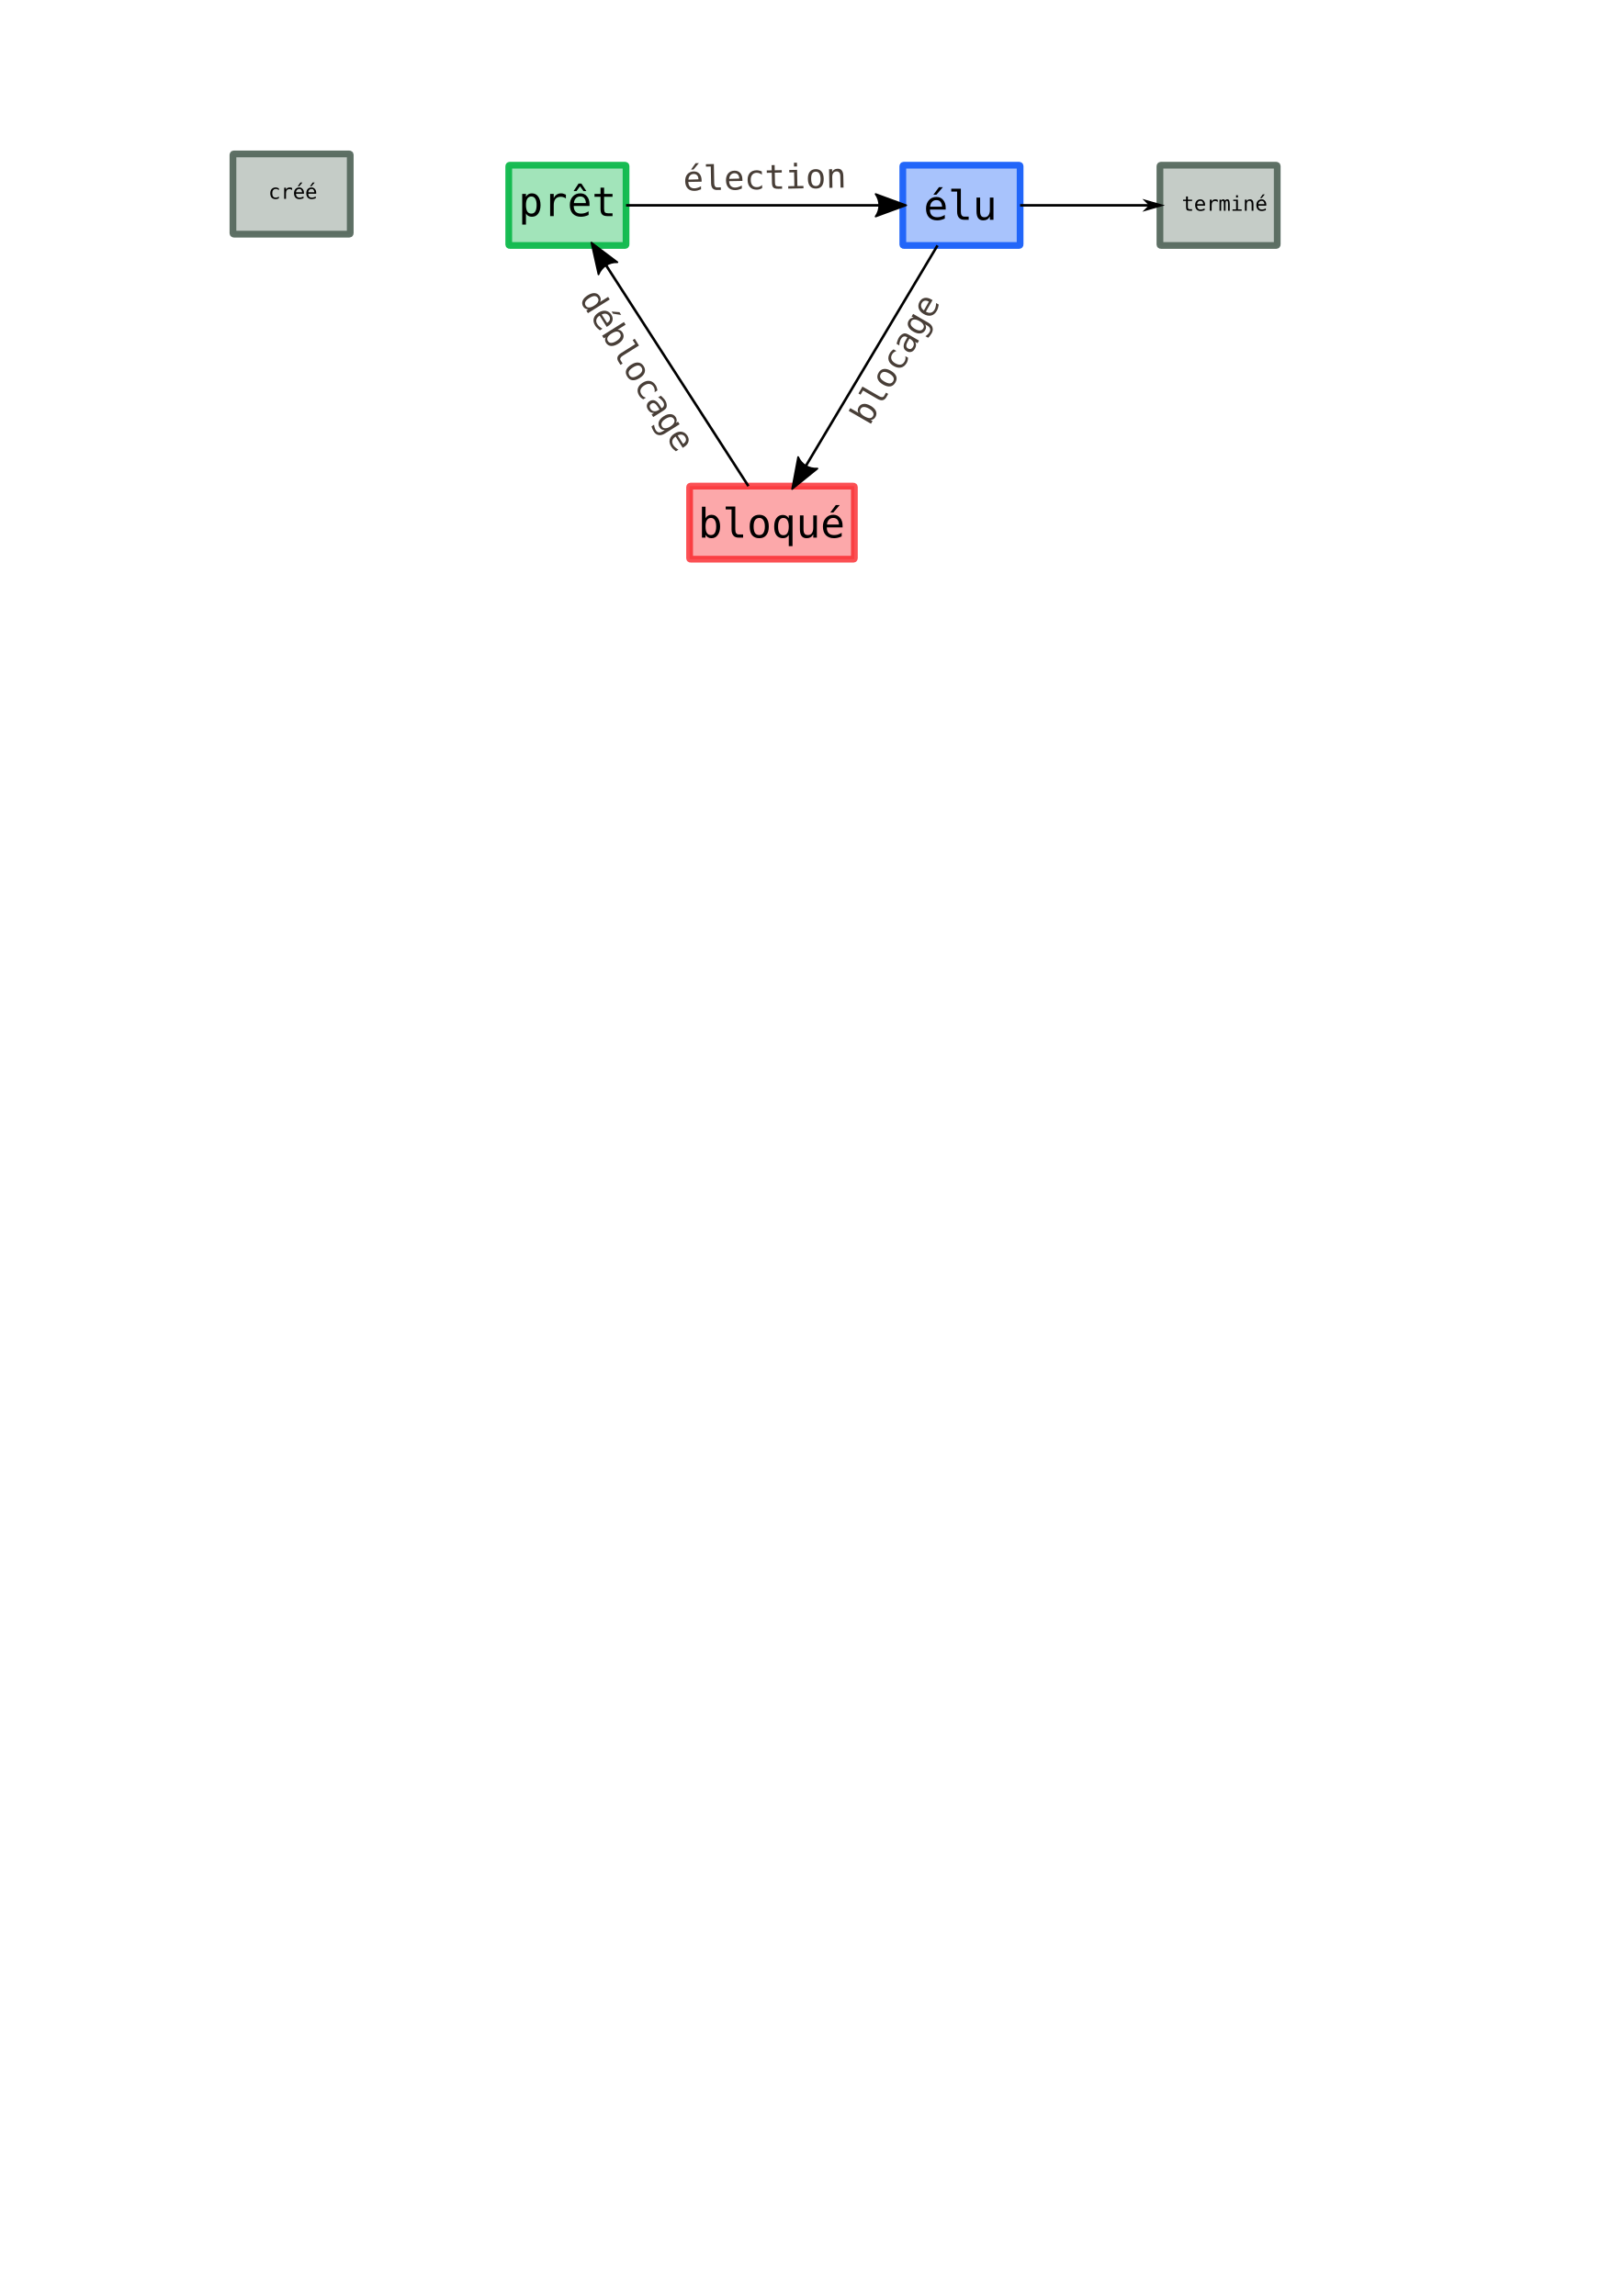
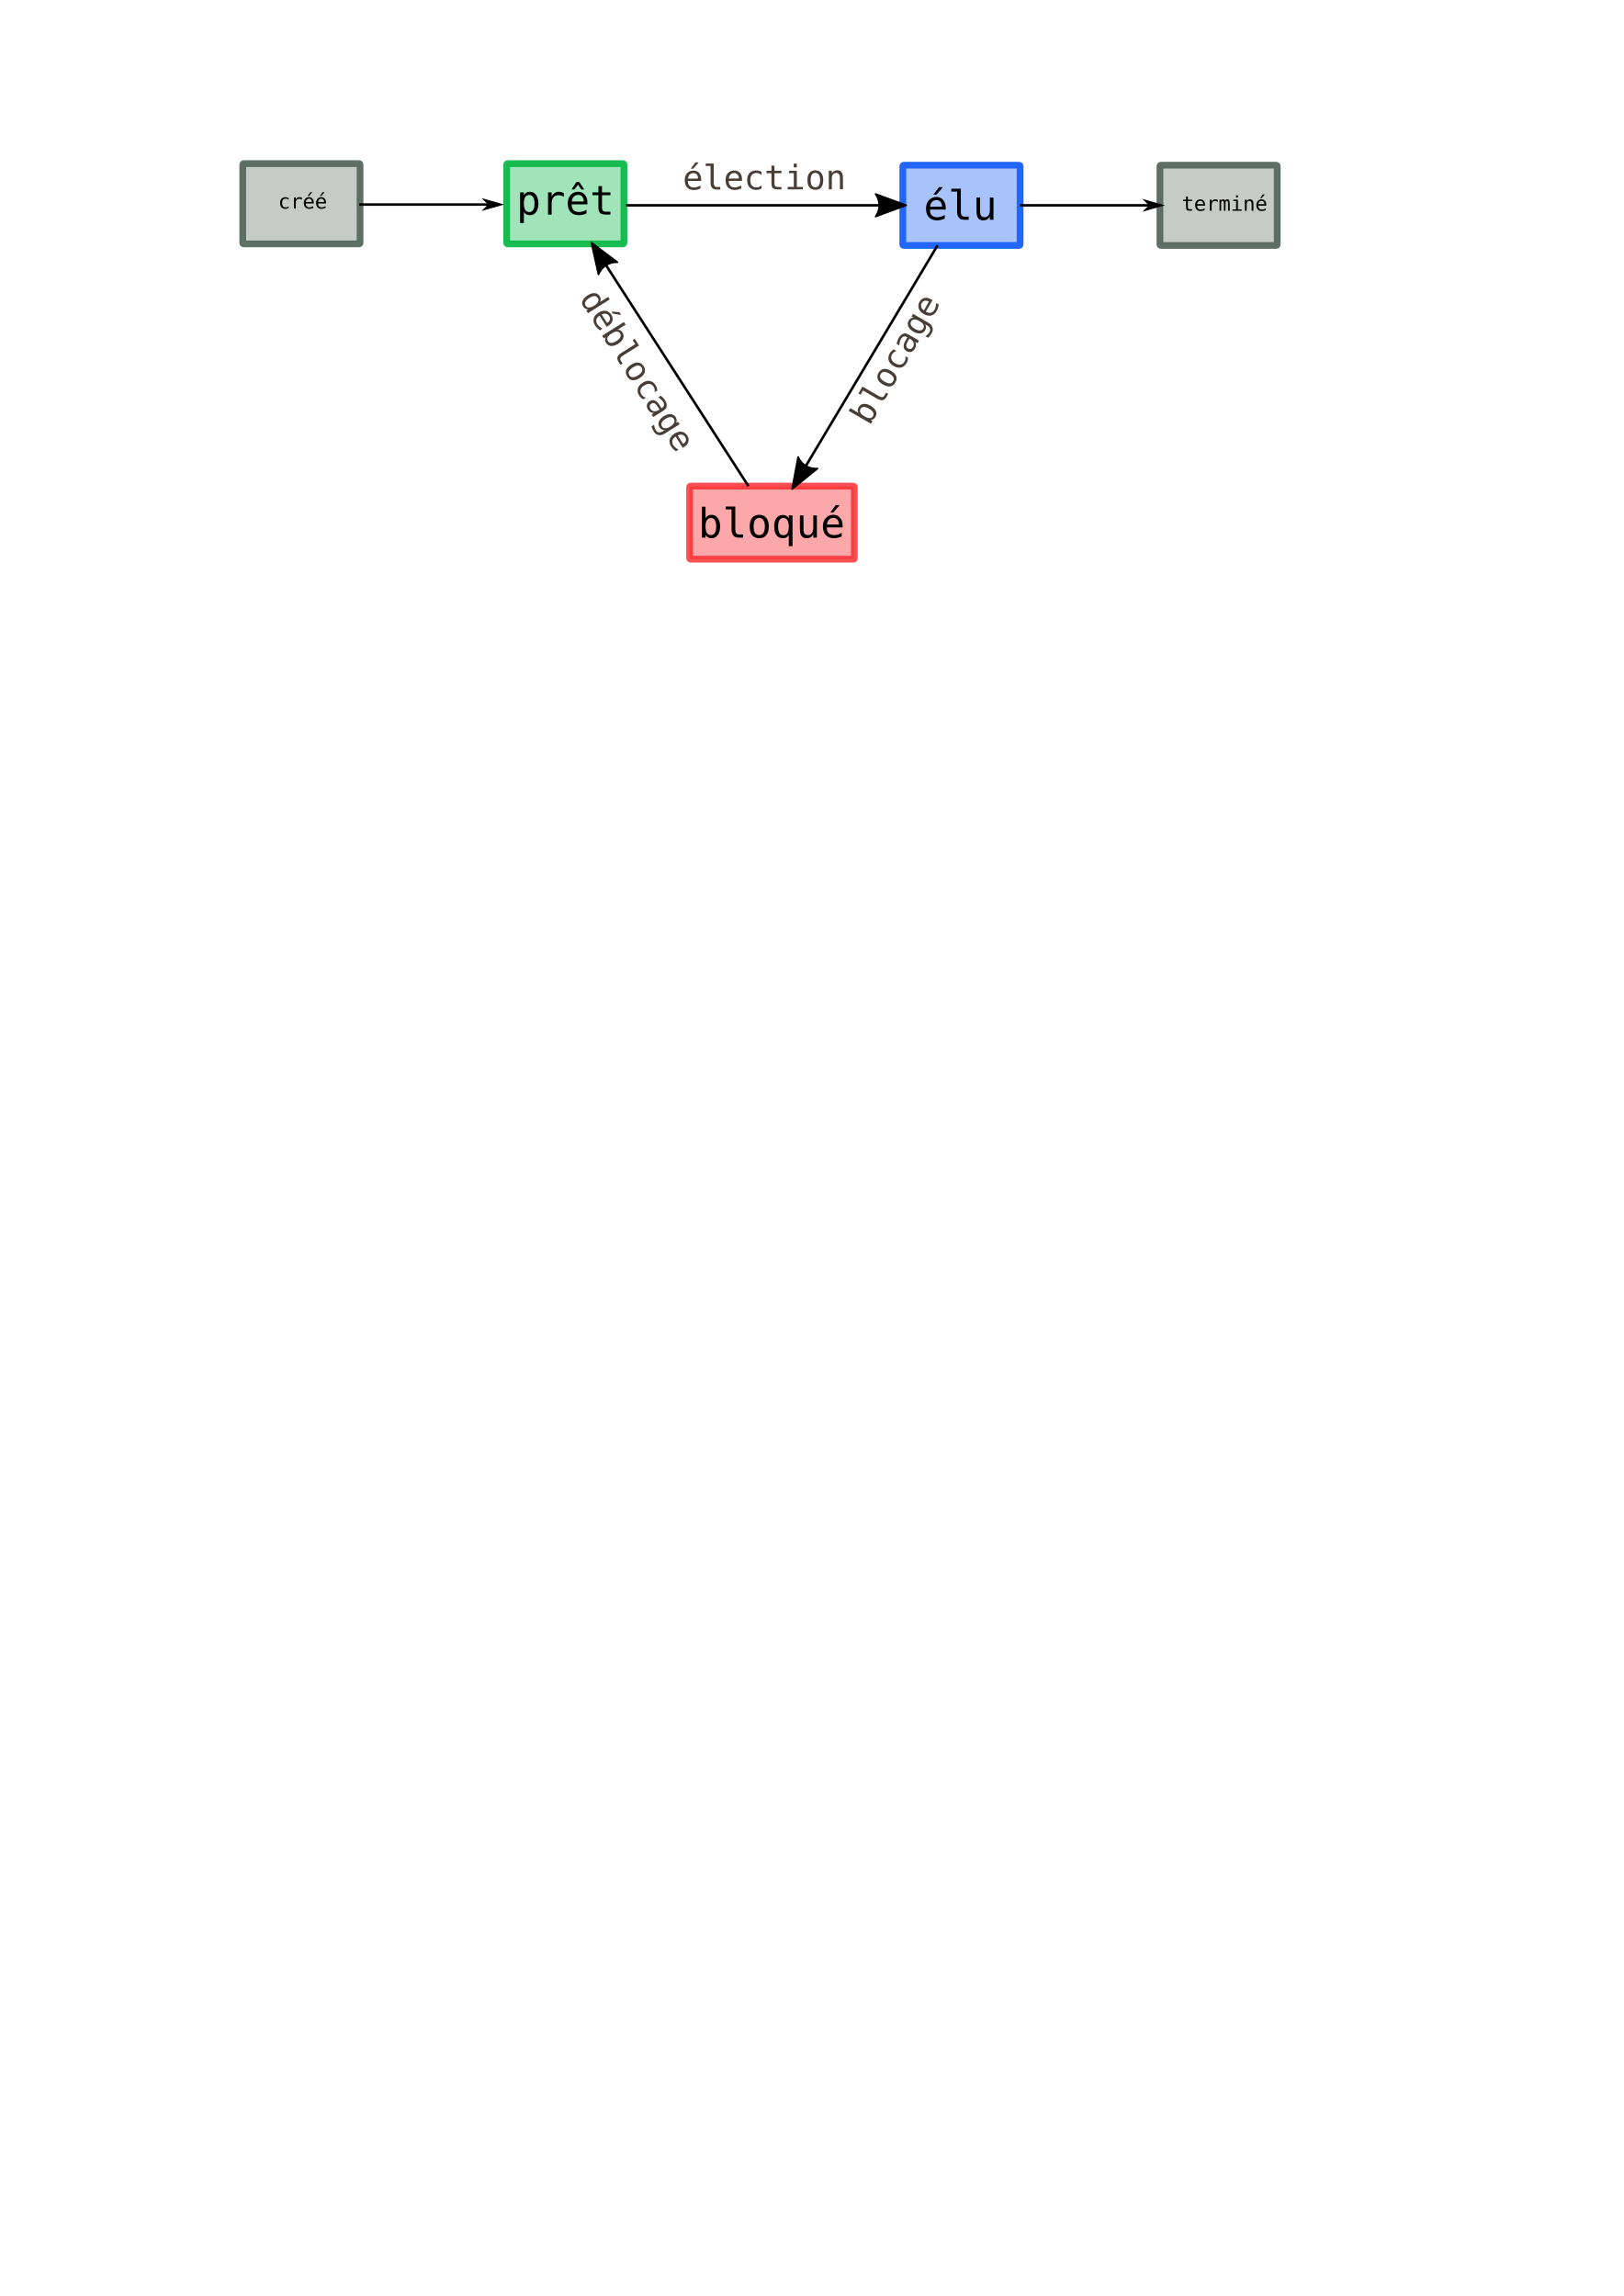
<svg xmlns="http://www.w3.org/2000/svg" width="210mm" height="297mm" viewBox="0 0 210 297" version="1.1" id="svg5">
  <defs id="defs2">
    <marker style="overflow:visible;" id="Arrow2Lend" refX="0.0" refY="0.0" orient="auto">
      <path transform="scale(1.1) rotate(180) translate(1,0)" d="M 8.719,4.034 L -2.207,0.016 L 8.719,-4.002 C 6.973,-1.63 6.983,1.616 8.719,4.034 z " style="stroke:context-stroke;fill-rule:evenodd;fill:context-stroke;stroke-width:0.625;stroke-linejoin:round;" id="path8059" />
    </marker>
    <marker style="overflow:visible;" id="marker8591" refX="0.0" refY="0.0" orient="auto">
      <path transform="scale(0.4) rotate(180) translate(10,0)" style="fill-rule:evenodd;fill:context-stroke;stroke:context-stroke;stroke-width:1.0pt;" d="M 0.0,0.0 L 5.0,-5.0 L -12.5,0.0 L 5.0,5.0 L 0.0,0.0 z " id="path8589" />
    </marker>
    <marker style="overflow:visible" id="Arrow2Mstart" refX="0.0" refY="0.0" orient="auto">
      <path transform="scale(0.6) translate(0,0)" d="M 8.719,4.034 L -2.207,0.016 L 8.719,-4.002 C 6.973,-1.63 6.983,1.616 8.719,4.034 z " style="stroke:context-stroke;fill-rule:evenodd;fill:context-stroke;stroke-width:0.625;stroke-linejoin:round" id="path8062" />
    </marker>
    <marker style="overflow:visible;" id="Arrow1Mend" refX="0.0" refY="0.0" orient="auto">
      <path transform="scale(0.4) rotate(180) translate(10,0)" style="fill-rule:evenodd;fill:context-stroke;stroke:context-stroke;stroke-width:1.0pt;" d="M 0.0,0.0 L 5.0,-5.0 L -12.5,0.0 L 5.0,5.0 L 0.0,0.0 z " id="path8047" />
    </marker>
+     <marker style="overflow:visible" id="Arrow1Mend-3" refX="0" refY="0" orient="auto">
+       <path transform="matrix(-0.4,0,0,-0.4,-4,0)" style="fill:context-stroke;fill-rule:evenodd;stroke:context-stroke;stroke-width:1pt" d="M 0,0 5,-5 -12.5,0 5,5 Z" id="path8047-6" />
+     </marker>
  </defs>
  <g id="layer1">
    <g id="g4357" transform="matrix(1.242744,0,0,1.242744,0.4642561,-13.07205)">
      <rect style="opacity:1;fill:#2266f9;fill-opacity:0.392;stroke:#2266f9;stroke-width:0.703;stroke-linecap:round;stroke-linejoin:round;stroke-opacity:1;paint-order:fill markers stroke;stop-color:#000000" id="rect868" width="12.207" height="8.352" x="93.583" y="27.715" ry="0.088" />
      <text xml:space="preserve" style="font-size:4.233px;line-height:1.25;font-family:'Bitstream Vera Sans Mono';-inkscape-font-specification:'Bitstream Vera Sans Mono';letter-spacing:0px;word-spacing:0px;stroke-width:0.265" x="95.75" y="33.395" id="text3108">
        <tspan id="tspan3106" style="stroke-width:0.265" x="95.75" y="33.395">élu</tspan>
      </text>
    </g>
-     <g id="g25344" transform="matrix(1.242744,0,0,1.242744,-6.165603,-3.290139)">
-       <g id="g4367" transform="translate(-54.74621,-26.37336)">
-         <rect style="fill:#13bb50;fill-opacity:0.392;stroke:#12ba4f;stroke-width:0.703;stroke-linecap:round;stroke-linejoin:round;stroke-opacity:0.97;paint-order:fill markers stroke;stop-color:#000000" id="rect868-5" width="12.207" height="8.352" x="112.654" y="46.217" ry="0.088" />
-         <text xml:space="preserve" style="font-size:4.233px;line-height:1.25;font-family:'Bitstream Vera Sans Mono';-inkscape-font-specification:'Bitstream Vera Sans Mono';letter-spacing:0px;word-spacing:0px;stroke-width:0.265" x="113.666" y="51.519" id="text3108-3">
-           <tspan id="tspan3106-5" style="stroke-width:0.265" x="113.666" y="51.519">prêt</tspan>
-         </text>
+     <g id="g2506" transform="translate(-0.2709783,-0.2039008)">
+       <g id="g25344" transform="matrix(1.242744,0,0,1.242744,-6.165603,-3.290139)">
+         <g id="g4367" transform="translate(-54.74621,-26.37336)">
+           <rect style="fill:#13bb50;fill-opacity:0.392;stroke:#12ba4f;stroke-width:0.703;stroke-linecap:round;stroke-linejoin:round;stroke-opacity:0.97;paint-order:fill markers stroke;stop-color:#000000" id="rect868-5" width="12.207" height="8.352" x="112.654" y="46.217" ry="0.088" />
+           <text xml:space="preserve" style="font-size:4.233px;line-height:1.25;font-family:'Bitstream Vera Sans Mono';-inkscape-font-specification:'Bitstream Vera Sans Mono';letter-spacing:0px;word-spacing:0px;stroke-width:0.265" x="113.666" y="51.519" id="text3108-3">
+             <tspan id="tspan3106-5" style="stroke-width:0.265" x="113.666" y="51.519">prêt</tspan>
+           </text>
+         </g>
      </g>
    </g>
    <g id="g4362" transform="matrix(1.242744,0,0,1.242744,-11.94094,5.434736)">
      <rect style="fill:#f92228;fill-opacity:0.392;stroke:#fa2126;stroke-width:0.703;stroke-linecap:round;stroke-linejoin:round;stroke-opacity:0.787;paint-order:fill markers stroke;stop-color:#000000" id="rect868-3" width="17.148" height="7.607" x="81.376" y="46.226" ry="0.088" />
      <text xml:space="preserve" style="font-size:4.233px;line-height:1.25;font-family:'Bitstream Vera Sans Mono';-inkscape-font-specification:'Bitstream Vera Sans Mono';letter-spacing:0px;word-spacing:0px;stroke-width:0.265" x="82.253" y="51.586" id="text3108-6">
        <tspan id="tspan3106-7" style="stroke-width:0.265" x="82.253" y="51.586">bloqué</tspan>
      </text>
    </g>
    <g id="g17359" transform="matrix(1.242744,0,0,1.242744,10.27488,4.930096)">
      <rect style="opacity:0.684;fill:#0d2b18;fill-opacity:0.348;stroke:#0e2a18;stroke-width:0.703;stroke-linecap:round;stroke-linejoin:round;stroke-opacity:0.97;paint-order:fill markers stroke;stop-color:#000000" id="rect868-5-6" width="12.207" height="8.352" x="112.448" y="13.229" ry="0.088" />
      <text xml:space="preserve" style="font-size:2.117px;line-height:1.25;font-family:'Bitstream Vera Sans Mono';-inkscape-font-specification:'Bitstream Vera Sans Mono';letter-spacing:0px;word-spacing:0px;stroke-width:0.265" x="114.716" y="17.967" id="text3108-3-7">
        <tspan id="tspan3106-5-5" style="font-size:2.117px;stroke-width:0.265" x="114.716" y="17.967">terminé</tspan>
      </text>
    </g>
-     <g id="g26305">
+     <g id="g26305" transform="translate(1.270334,1.256609)">
      <g id="g25849">
        <g id="g25350" transform="matrix(1.242744,0,0,1.242744,-7.312996,-4.750649)">
          <g id="g17359-9" transform="translate(-82.32157,6.614583)">
-             <rect style="opacity:0.684;fill:#0d2b18;fill-opacity:0.348;stroke:#0e2a18;stroke-width:0.703;stroke-linecap:round;stroke-linejoin:round;stroke-opacity:0.97;paint-order:fill markers stroke;stop-color:#000000" id="rect868-5-6-1" width="12.207" height="8.352" x="112.448" y="13.229" ry="0.088" />
-             <text xml:space="preserve" style="font-size:2.117px;line-height:1.25;font-family:'Bitstream Vera Sans Mono';-inkscape-font-specification:'Bitstream Vera Sans Mono';letter-spacing:0px;word-spacing:0px;stroke-width:0.265" x="116.134" y="17.905" id="text3108-3-7-2">
-               <tspan id="tspan3106-5-5-7" style="font-size:2.117px;stroke-width:0.265" x="116.134" y="17.905">créé</tspan>
-             </text>
+             <g id="g2371">
+               <rect style="opacity:0.684;fill:#0d2b18;fill-opacity:0.348;stroke:#0e2a18;stroke-width:0.703;stroke-linecap:round;stroke-linejoin:round;stroke-opacity:0.97;paint-order:fill markers stroke;stop-color:#000000" id="rect868-5-6-1" width="12.207" height="8.352" x="112.448" y="13.229" ry="0.088" />
+               <text xml:space="preserve" style="font-size:2.117px;line-height:1.25;font-family:'Bitstream Vera Sans Mono';-inkscape-font-specification:'Bitstream Vera Sans Mono';letter-spacing:0px;word-spacing:0px;stroke-width:0.265" x="116.134" y="17.905" id="text3108-3-7-2">
+                 <tspan id="tspan3106-5-5-7" style="font-size:2.117px;stroke-width:0.265" x="116.134" y="17.905">créé</tspan>
+               </text>
+             </g>
          </g>
        </g>
      </g>
    </g>
    <text xml:space="preserve" style="font-size:4.233px;line-height:1.25;font-family:'Bitstream Vera Sans Mono';-inkscape-font-specification:'Bitstream Vera Sans Mono';letter-spacing:0px;word-spacing:0px;stroke-width:0.265" x="101.865" y="42.333" id="text15226">
      <tspan id="tspan15224" style="stroke-width:0.265" x="101.865" y="42.333" />
    </text>
    <text xml:space="preserve" style="font-size:4.384px;line-height:1.25;font-family:'Bitstream Vera Sans Mono';-inkscape-font-specification:'Bitstream Vera Sans Mono';letter-spacing:0px;word-spacing:0px;fill:#483e37;stroke-width:0.329" x="8.502" y="124.956" id="text18441" transform="rotate(-59.97501)">
      <tspan id="tspan18439" style="font-size:4.384px;fill:#483e37;stroke-width:0.329" x="8.502" y="124.956">blocage</tspan>
    </text>
    <text xml:space="preserve" style="font-size:4.384px;line-height:1.25;font-family:'Bitstream Vera Sans Mono';-inkscape-font-specification:'Bitstream Vera Sans Mono';letter-spacing:0px;word-spacing:0px;fill:#483e37;stroke-width:0.329" x="72.52" y="-42.837" id="text18441-3" transform="rotate(57.85784)">
      <tspan id="tspan18439-5" style="font-size:4.384px;fill:#483e37;stroke-width:0.329" x="72.52" y="-42.837">déblocage</tspan>
    </text>
    <path style="fill:none;fill-rule:evenodd;stroke:#000000;stroke-width:0.329px;stroke-linecap:butt;stroke-linejoin:miter;stroke-opacity:1;marker-end:url(#Arrow2Lend)" d="m 80.969,26.56 35.795,0" id="path8587" />
    <path style="fill:none;fill-rule:evenodd;stroke:#000000;stroke-width:0.329px;stroke-linecap:butt;stroke-linejoin:miter;stroke-opacity:1;marker-end:url(#Arrow2Lend)" d="M 121.251,31.75 102.666,62.882" id="path8827" />
    <path style="fill:none;fill-rule:evenodd;stroke:#000000;stroke-width:0.329px;stroke-linecap:butt;stroke-linejoin:miter;stroke-opacity:1;marker-end:url(#Arrow2Lend)" d="M 96.797,62.882 76.729,31.75" id="path8931" />
-     <text xml:space="preserve" style="font-size:4.384px;line-height:1.25;font-family:'Bitstream Vera Sans Mono';-inkscape-font-specification:'Bitstream Vera Sans Mono';letter-spacing:0px;word-spacing:0px;fill:#483e37;stroke-width:0.329" x="87.896" y="26.32" id="text18441-6" transform="rotate(-1.082406)">
-       <tspan id="tspan18439-2" style="font-size:4.384px;fill:#483e37;stroke-width:0.329" x="87.896" y="26.32">élection</tspan>
+     <text xml:space="preserve" style="font-size:4.384px;line-height:1.25;font-family:'Bitstream Vera Sans Mono';-inkscape-font-specification:'Bitstream Vera Sans Mono';letter-spacing:0px;word-spacing:0px;fill:#483e37;stroke-width:0.329" x="88.251" y="24.685" id="text18441-6" transform="rotate(-0.1078927)">
+       <tspan id="tspan18439-2" style="font-size:4.384px;fill:#483e37;stroke-width:0.329" x="88.251" y="24.685">élection</tspan>
    </text>
    <path style="fill:none;fill-rule:evenodd;stroke:#000000;stroke-width:0.329px;stroke-linecap:butt;stroke-linejoin:miter;stroke-opacity:1;marker-end:url(#Arrow1Mend)" d="m 131.934,26.56 18.085,0" id="path25478" />
+     <path style="fill:none;fill-rule:evenodd;stroke:#000000;stroke-width:0.329px;stroke-linecap:butt;stroke-linejoin:miter;stroke-opacity:1;marker-end:url(#Arrow1Mend-3)" d="m 46.474,26.458 h 18.085" id="path25478-7" />
  </g>
</svg>
